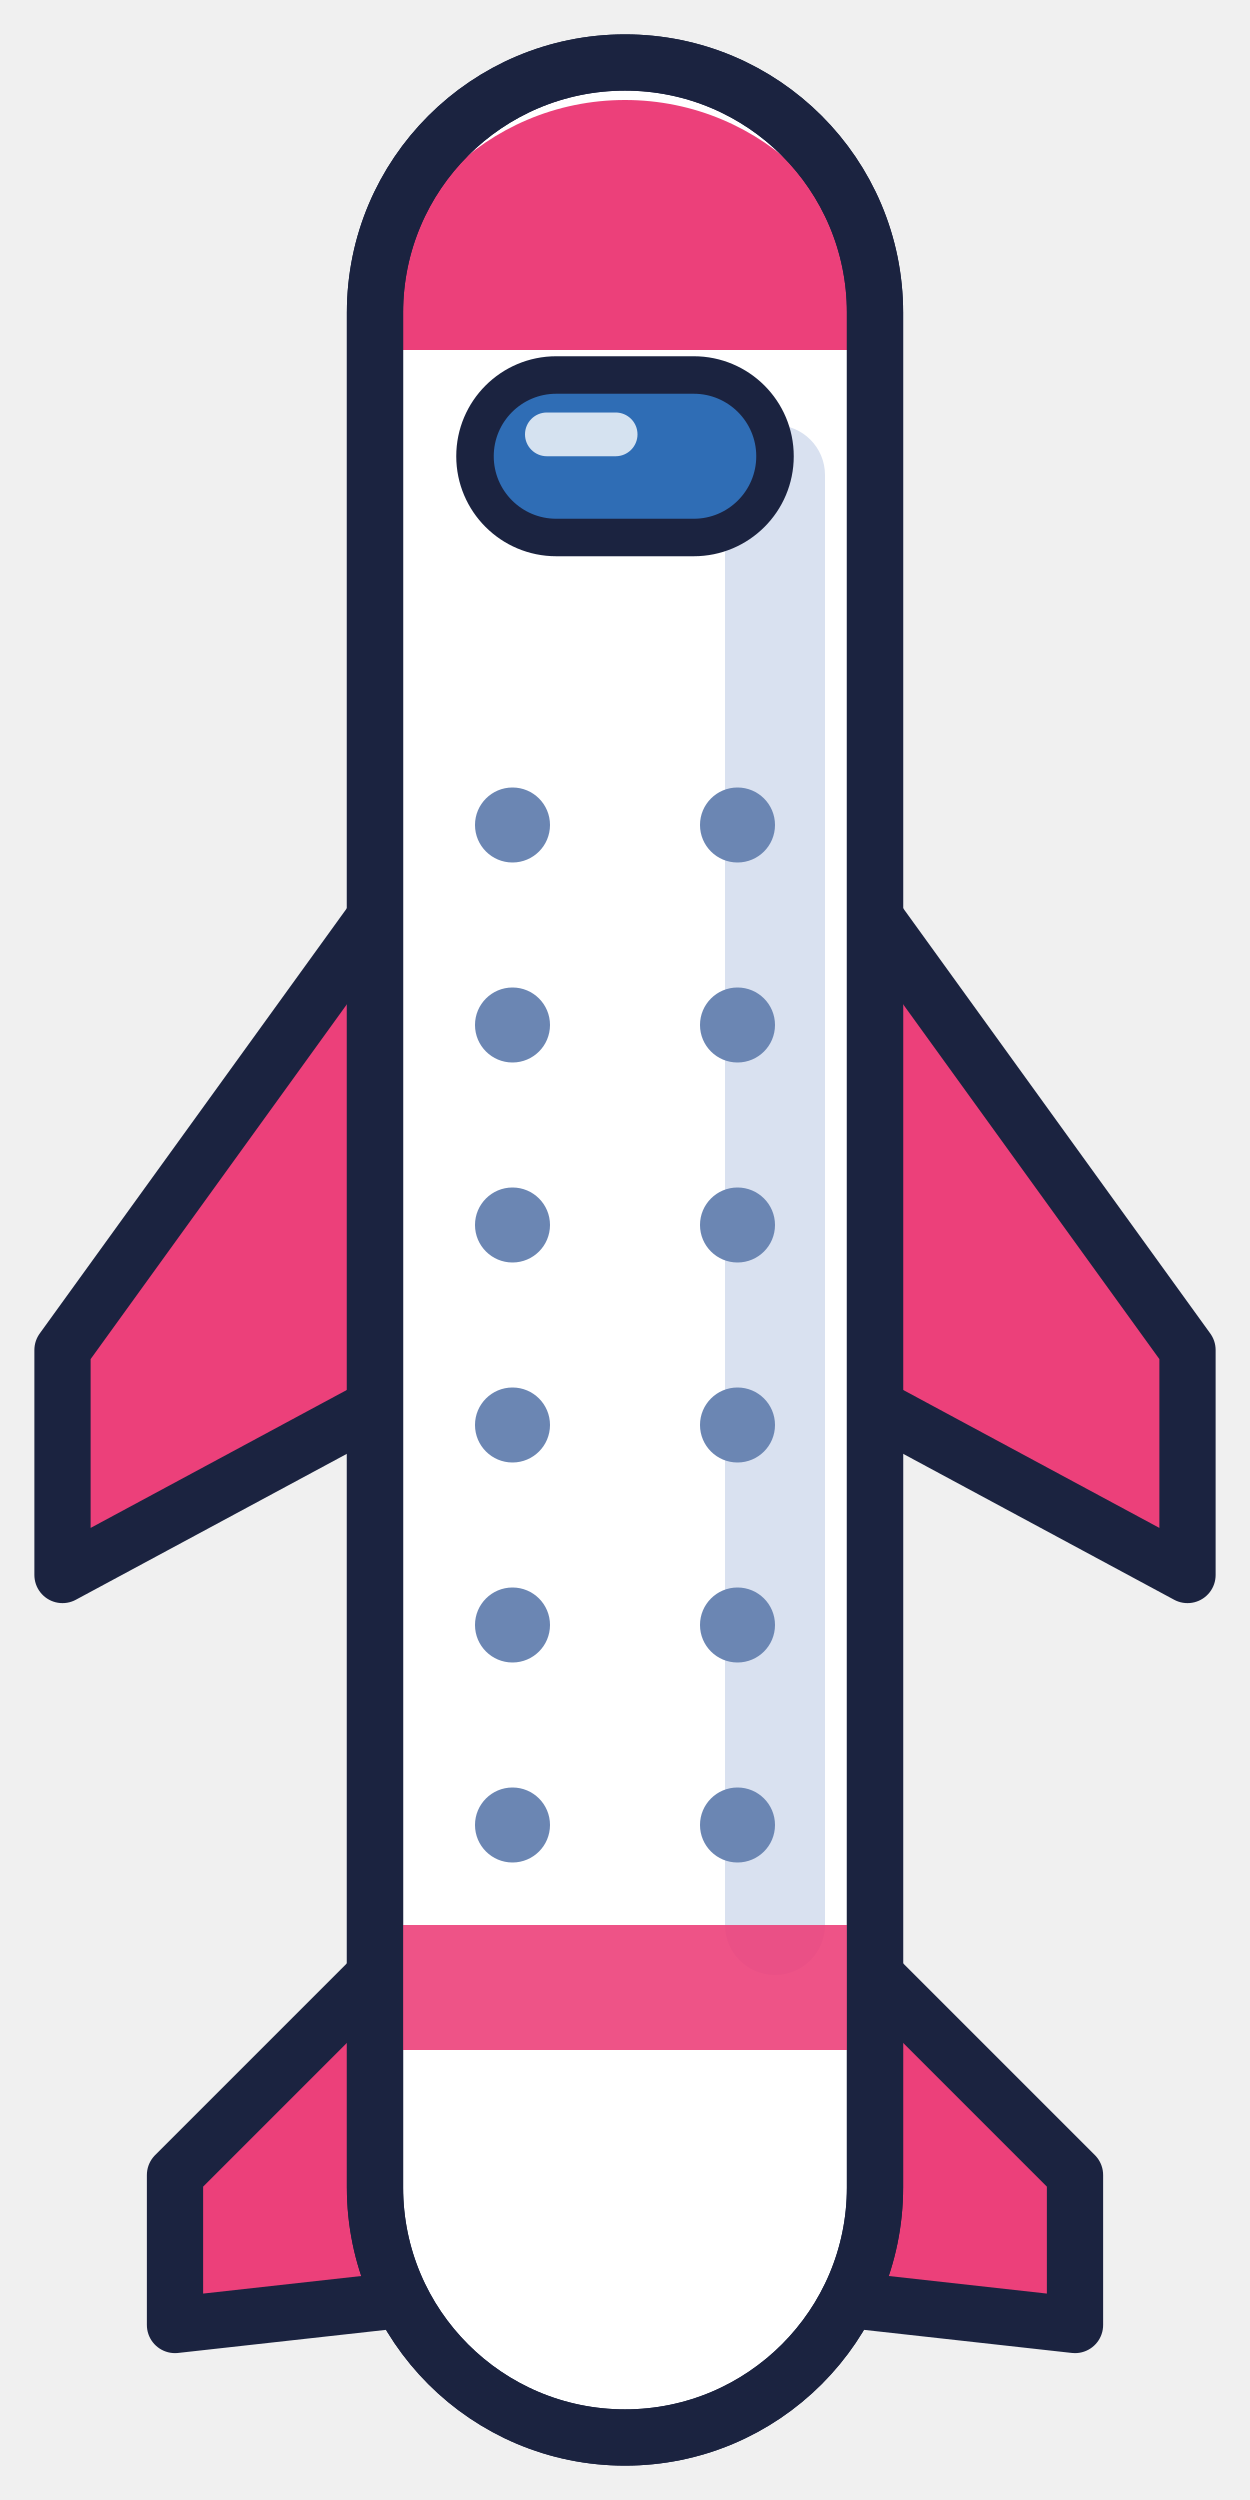
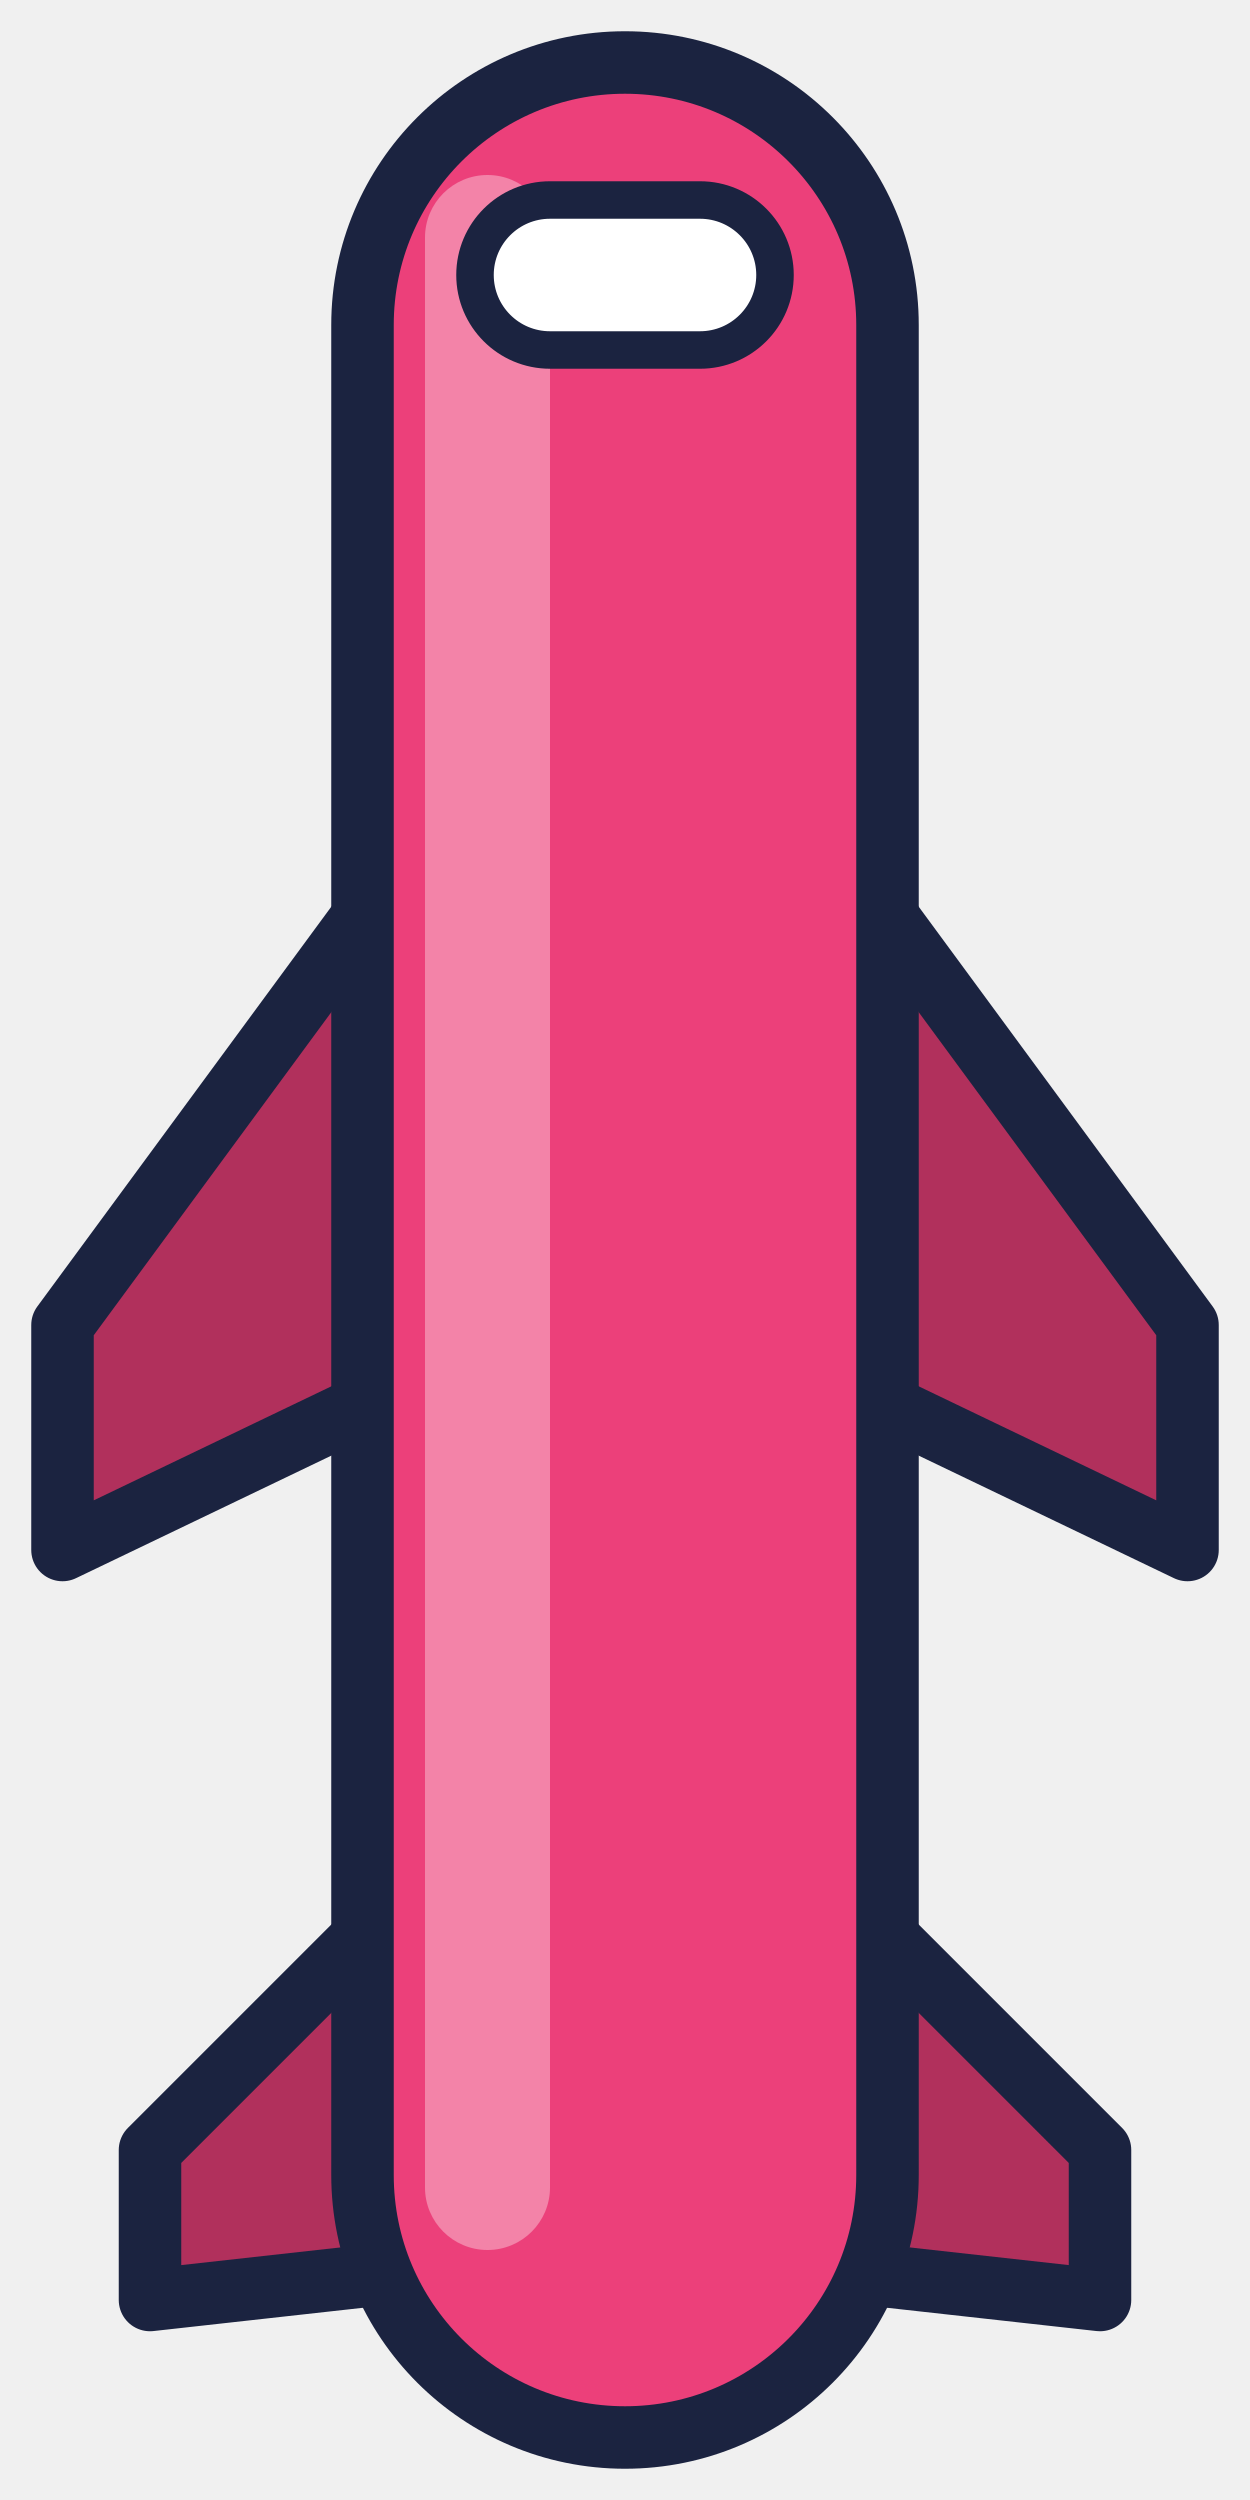
<svg xmlns="http://www.w3.org/2000/svg" viewBox="0 0 100 200" width="100" height="200">
-   <polygon points="69,72 95,108 95,126 69,112" fill="#EC407A" stroke="#1B2340" stroke-width="4.5" stroke-linejoin="round" />
-   <polygon points="31,72 5,108 5,126 31,112" fill="#EC407A" stroke="#1B2340" stroke-width="4.5" stroke-linejoin="round" />
-   <polygon points="68,156 86,174 86,186 68,184" fill="#EC407A" stroke="#1B2340" stroke-width="4.5" stroke-linejoin="round" />
-   <polygon points="32,156 14,174 14,186 32,184" fill="#EC407A" stroke="#1B2340" stroke-width="4.5" stroke-linejoin="round" />
-   <rect x="30" y="5" width="40" height="190" rx="20" fill="#FFFFFF" />
-   <path d="M30 28 A20 20 0 0 1 70 28 Z" fill="#EC407A" />
-   <rect x="58" y="34" width="8" height="124" rx="4" fill="#D9E1F0" />
-   <rect x="30" y="5" width="40" height="190" rx="20" fill="none" stroke="#1B2340" stroke-width="4.5" stroke-linejoin="round" />
-   <rect x="38" y="30" width="24" height="13" rx="6.5" fill="#2F6DB5" stroke="#1B2340" stroke-width="3" />
-   <rect x="42" y="33" width="9" height="3.5" rx="1.75" fill="#FFFFFF" opacity="0.8" />
-   <rect x="30" y="154" width="40" height="10" fill="#EC407A" opacity="0.9" />
-   <rect x="30" y="5" width="40" height="190" rx="20" fill="none" stroke="#1B2340" stroke-width="4.5" stroke-linejoin="round" />
-   <circle cx="41" cy="66" r="3" fill="#6B86B3" />
-   <circle cx="59" cy="66" r="3" fill="#6B86B3" />
-   <circle cx="41" cy="82" r="3" fill="#6B86B3" />
-   <circle cx="59" cy="82" r="3" fill="#6B86B3" />
-   <circle cx="41" cy="98" r="3" fill="#6B86B3" />
-   <circle cx="59" cy="98" r="3" fill="#6B86B3" />
-   <circle cx="41" cy="114" r="3" fill="#6B86B3" />
-   <circle cx="59" cy="114" r="3" fill="#6B86B3" />
-   <circle cx="41" cy="130" r="3" fill="#6B86B3" />
-   <circle cx="59" cy="130" r="3" fill="#6B86B3" />
-   <circle cx="41" cy="146" r="3" fill="#6B86B3" />
-   <circle cx="59" cy="146" r="3" fill="#6B86B3" />
+   <polygon points="70,72 95,106 95,124 70,112" fill="#b1305c" stroke="#1B2340" stroke-width="5" stroke-linejoin="round" />
+   <polygon points="30,72 5,106 5,124 30,112" fill="#b1305c" stroke="#1B2340" stroke-width="5" stroke-linejoin="round" />
+   <polygon points="70,154 88,172 88,184 70,182" fill="#b1305c" stroke="#1B2340" stroke-width="5" stroke-linejoin="round" />
+   <polygon points="30,154 12,172 12,184 30,182" fill="#b1305c" stroke="#1B2340" stroke-width="5" stroke-linejoin="round" />
+   <rect x="29" y="5" width="42" height="190" rx="21" fill="#EC407A" stroke="#1B2340" stroke-width="5" stroke-linejoin="round" />
+   <rect x="34" y="14" width="10" height="166" rx="5" fill="#FFFFFF" opacity="0.35" />
+   <rect x="38" y="16" width="24" height="12" rx="6" fill="#FFFFFF" stroke="#1B2340" stroke-width="3" />
</svg>
